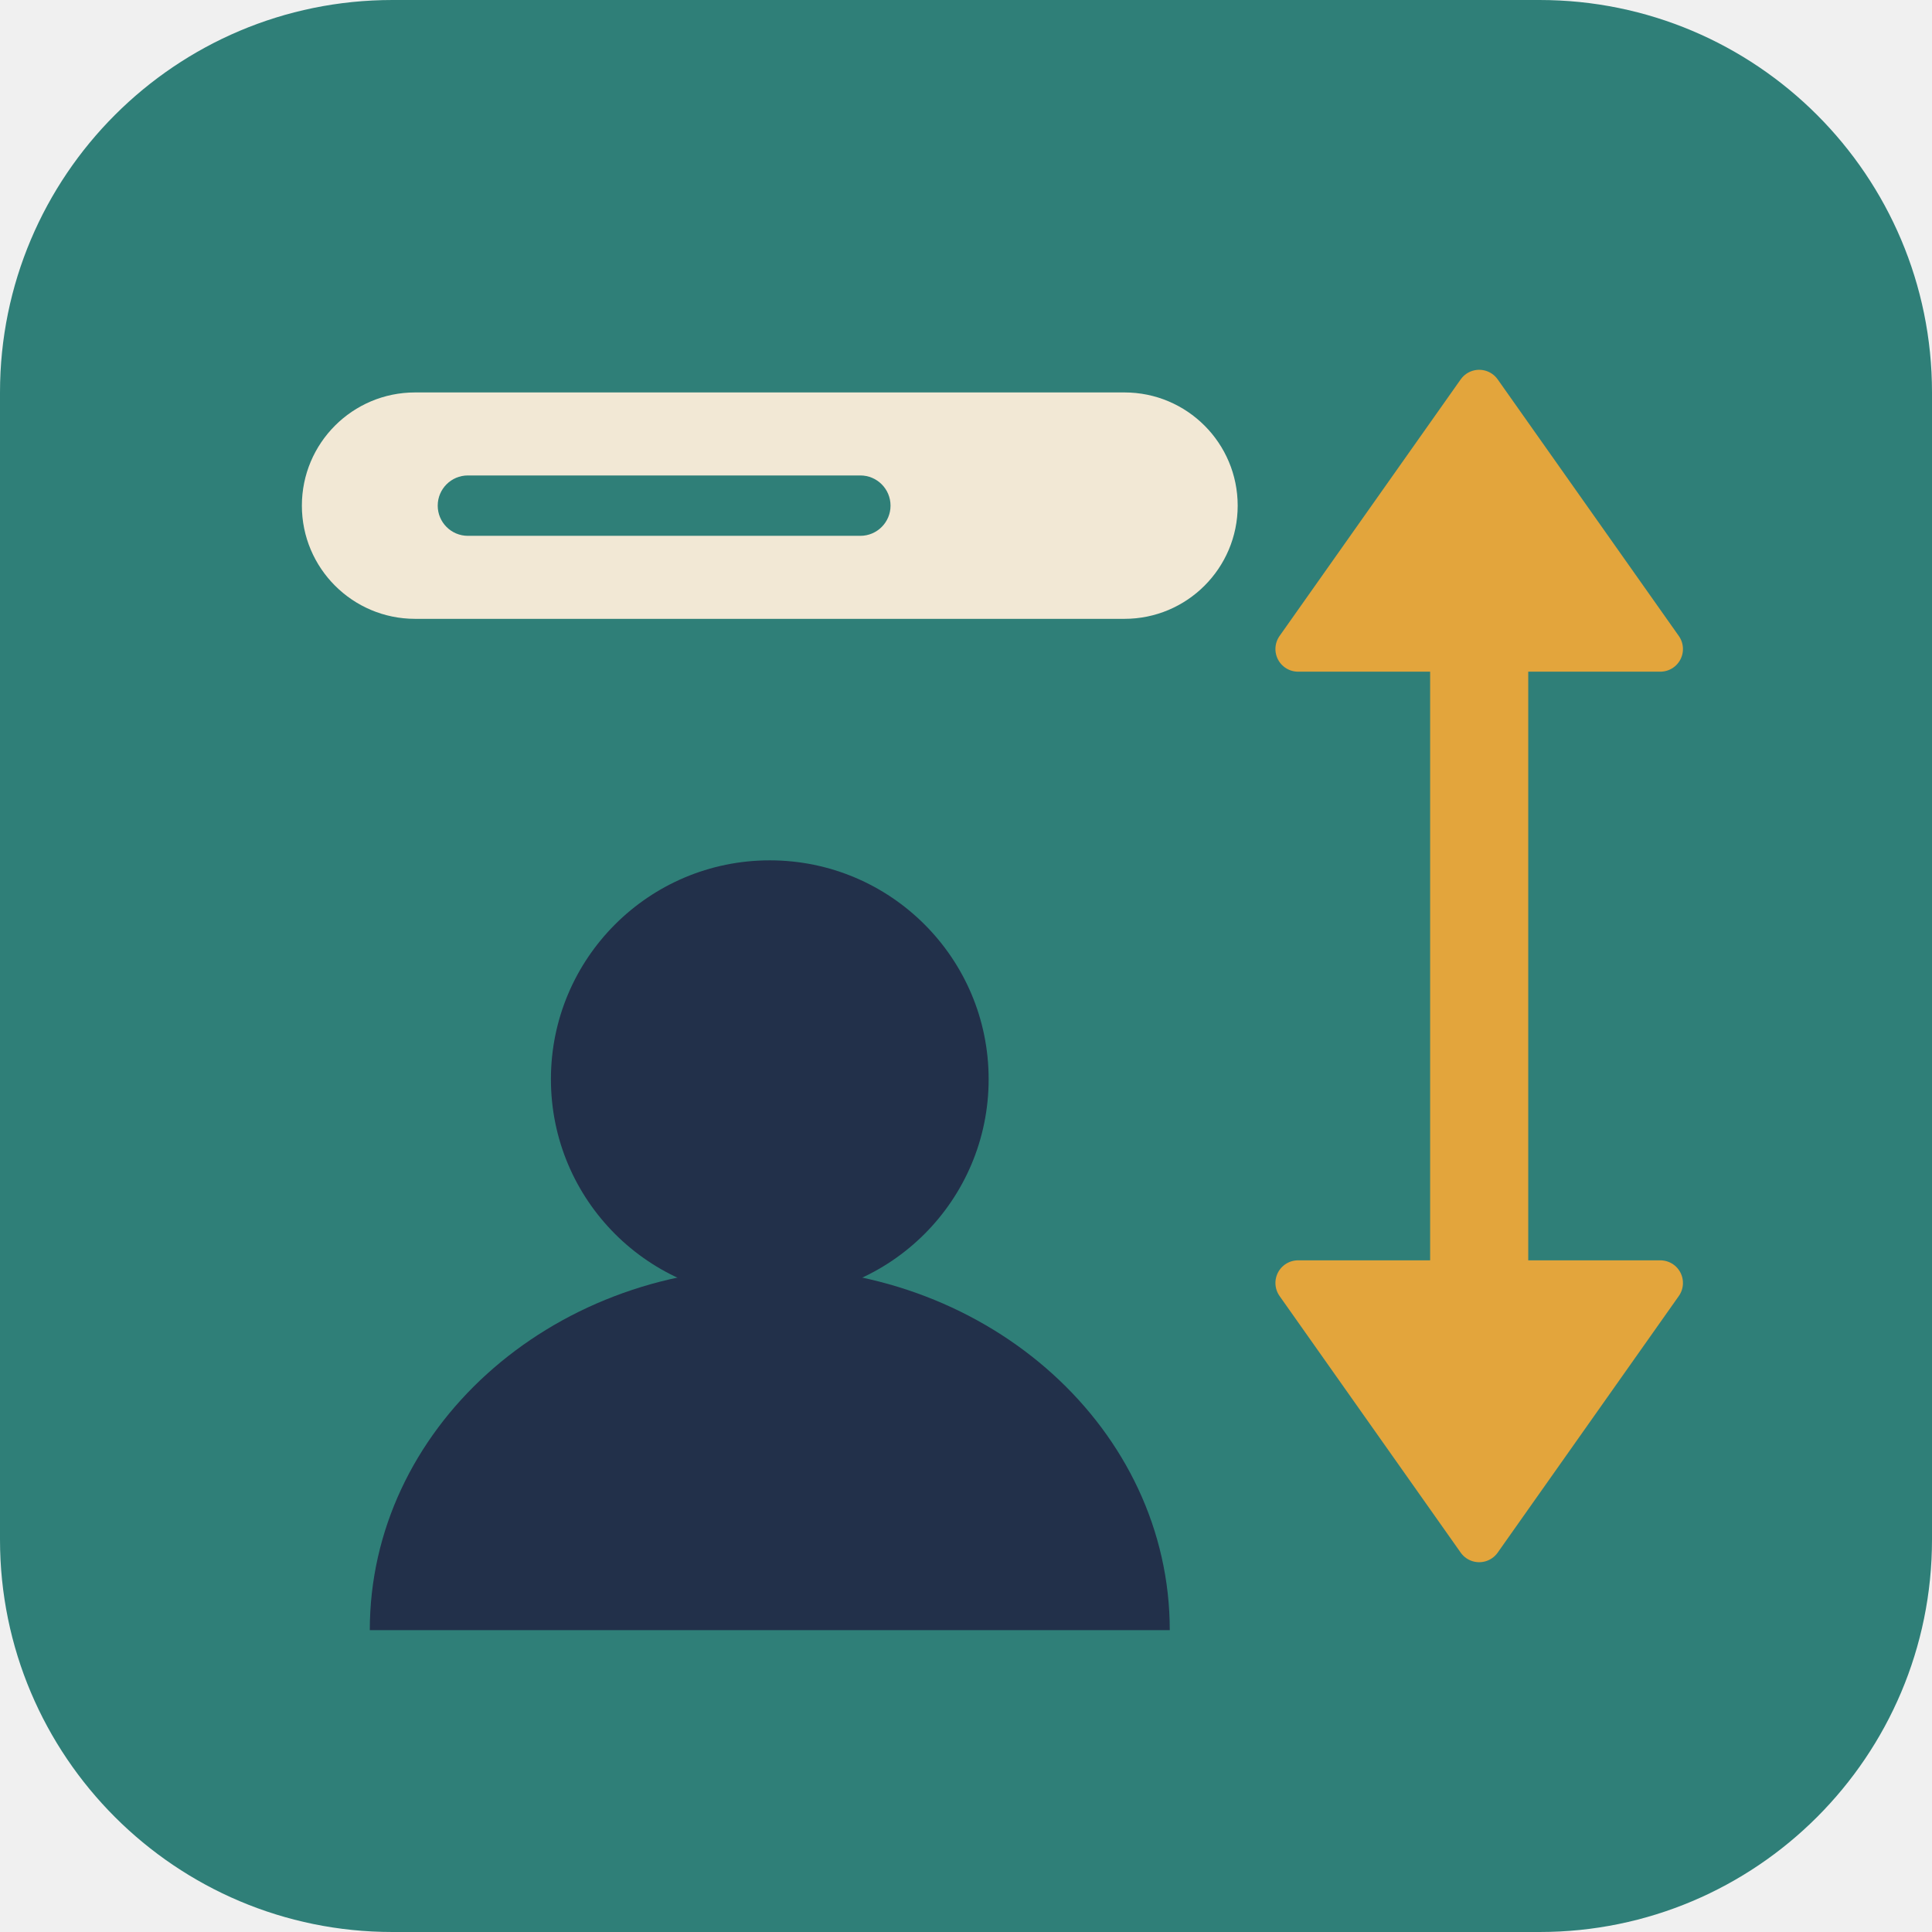
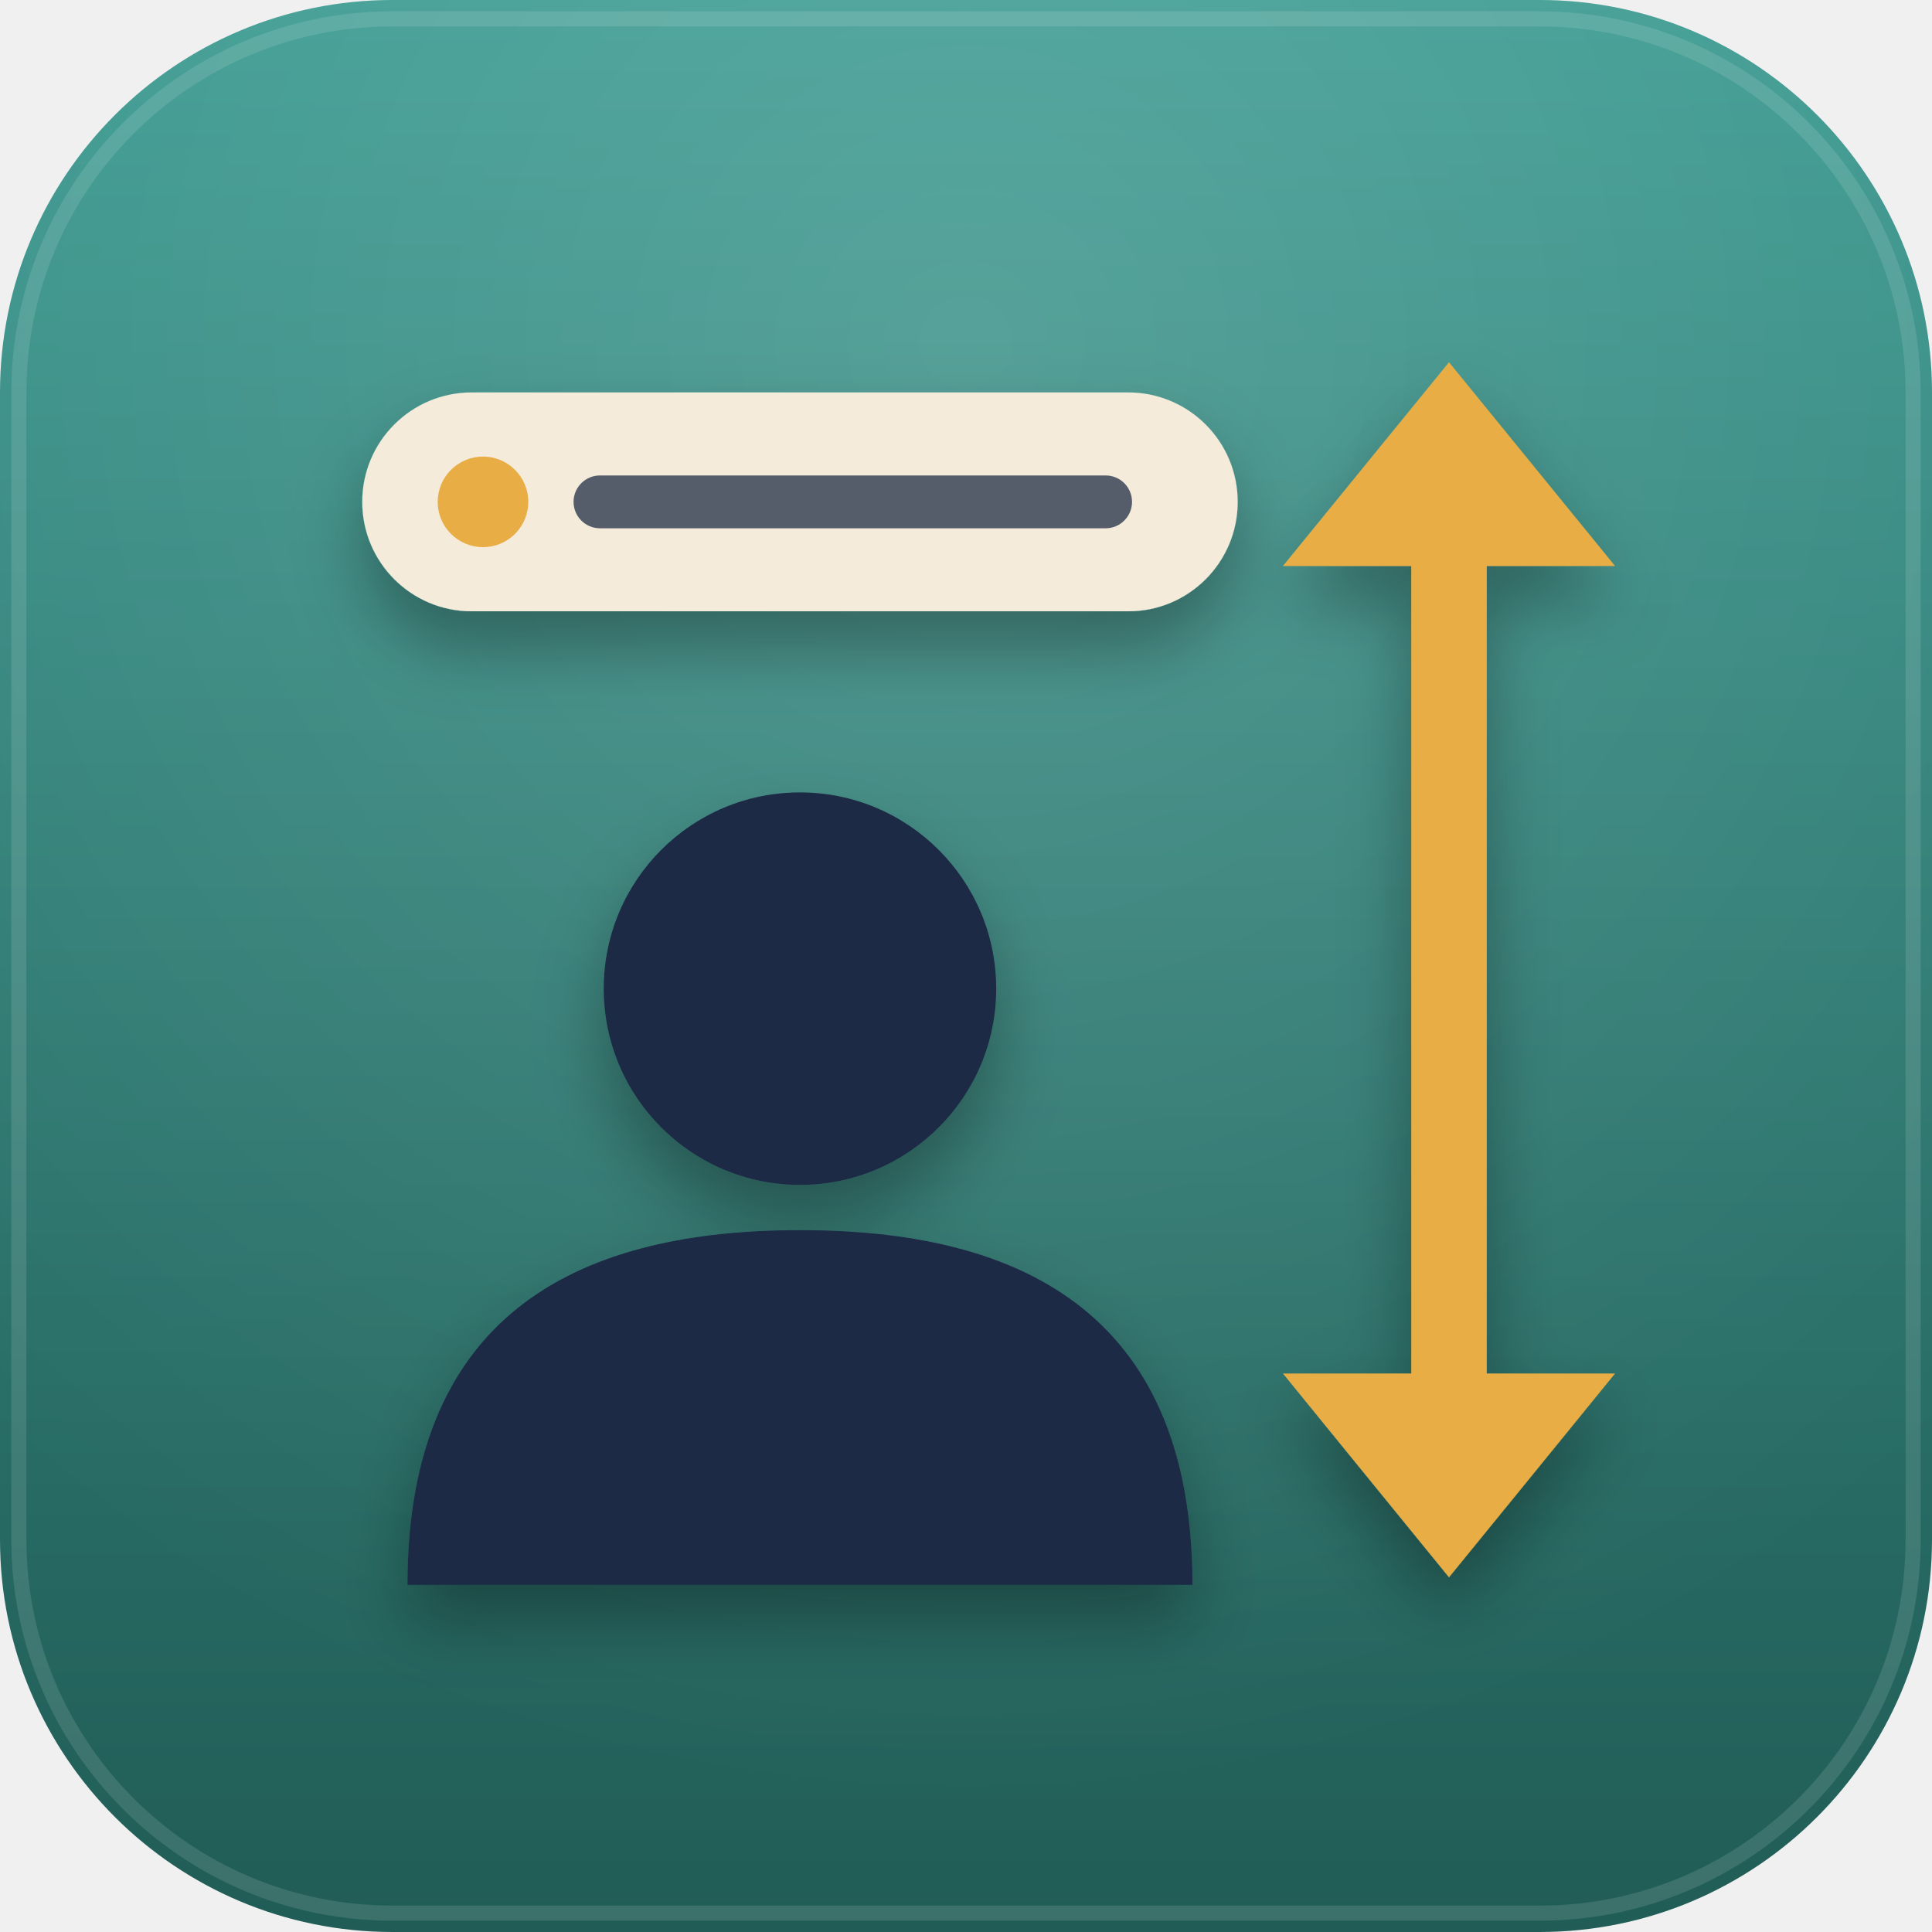
<svg xmlns="http://www.w3.org/2000/svg" width="512" height="512" viewBox="0 0 512 512">
-   <rect width="512" height="512" rx="104" fill="#2F7F78" />
-   <rect x="80" y="104" width="248" height="60" rx="30" fill="#F2E8D5" />
-   <rect x="116" y="126" width="120" height="16" rx="8" fill="#2F7F78" />
-   <circle cx="204" cy="286" r="58" fill="#22304A" />
-   <path d="M98 432 a106 96 0 0 1 212 0 Z" fill="#22304A" />
-   <path d="M392 160 V352" stroke="#E3A53C" stroke-width="26" stroke-linecap="round" />
-   <path d="M392 104 L440 172 H344 Z" fill="#E3A53C" stroke="#E3A53C" stroke-width="12" stroke-linejoin="round" />
-   <path d="M392 408 L440 340 H344 Z" fill="#E3A53C" stroke="#E3A53C" stroke-width="12" stroke-linejoin="round" />
+   <defs>
+     <linearGradient id="bg" x1="0" y1="0" x2="0" y2="1">
+       <stop offset="0" stop-color="#3A9A90" />
+       <stop offset="1" stop-color="#215C56" />
+     </linearGradient>
+     <radialGradient id="sheen" cx=".5" cy=".18" r=".75">
+       <stop offset="0" stop-color="#fff" stop-opacity=".16" />
+       <stop offset="1" stop-color="#fff" stop-opacity="0" />
+     </radialGradient>
+     <radialGradient id="halo">
+       <stop offset="0" stop-color="#F7CD6E" stop-opacity=".45" />
+       <stop offset="1" stop-color="#F7CD6E" stop-opacity="0" />
+     </radialGradient>
+     <filter id="drop" x="-20%" y="-20%" width="140%" height="140%">
+       <feDropShadow dx="0" dy="10" stdDeviation="9" flood-color="#000" flood-opacity=".32" />
+     </filter>
+   </defs>
+   <rect width="512" height="512" rx="104" fill="url(#bg)" />
+   <rect width="512" height="512" rx="104" fill="url(#sheen)" />
+   <rect x="5" y="5" width="502" height="502" rx="99" fill="none" stroke="#fff" stroke-opacity=".12" stroke-width="4" />
+   <g filter="url(#drop)">
+     <rect x="96" y="104" width="232" height="58" rx="29" fill="#F4EBDA" />
+     <rect x="152" y="126" width="148" height="14" rx="7" fill="#1F2B44" opacity=".75" />
+     <circle cx="128" cy="133" r="12" fill="#E8AE45" />
+     <circle cx="212" cy="262" r="52" fill="#1F2B44" />
+     <path d="M108 420 C108 346 156 326 212 326 C268 326 316 346 316 420 Z" fill="#1F2B44" />
+     <path d="M384 146 V368" stroke="#E8AE45" stroke-width="20" stroke-linecap="round" />
+     <path d="M384 96 L428 150 H340 Z M384 418 L428 364 H340 Z" fill="#E8AE45" />
+   </g>
</svg>
